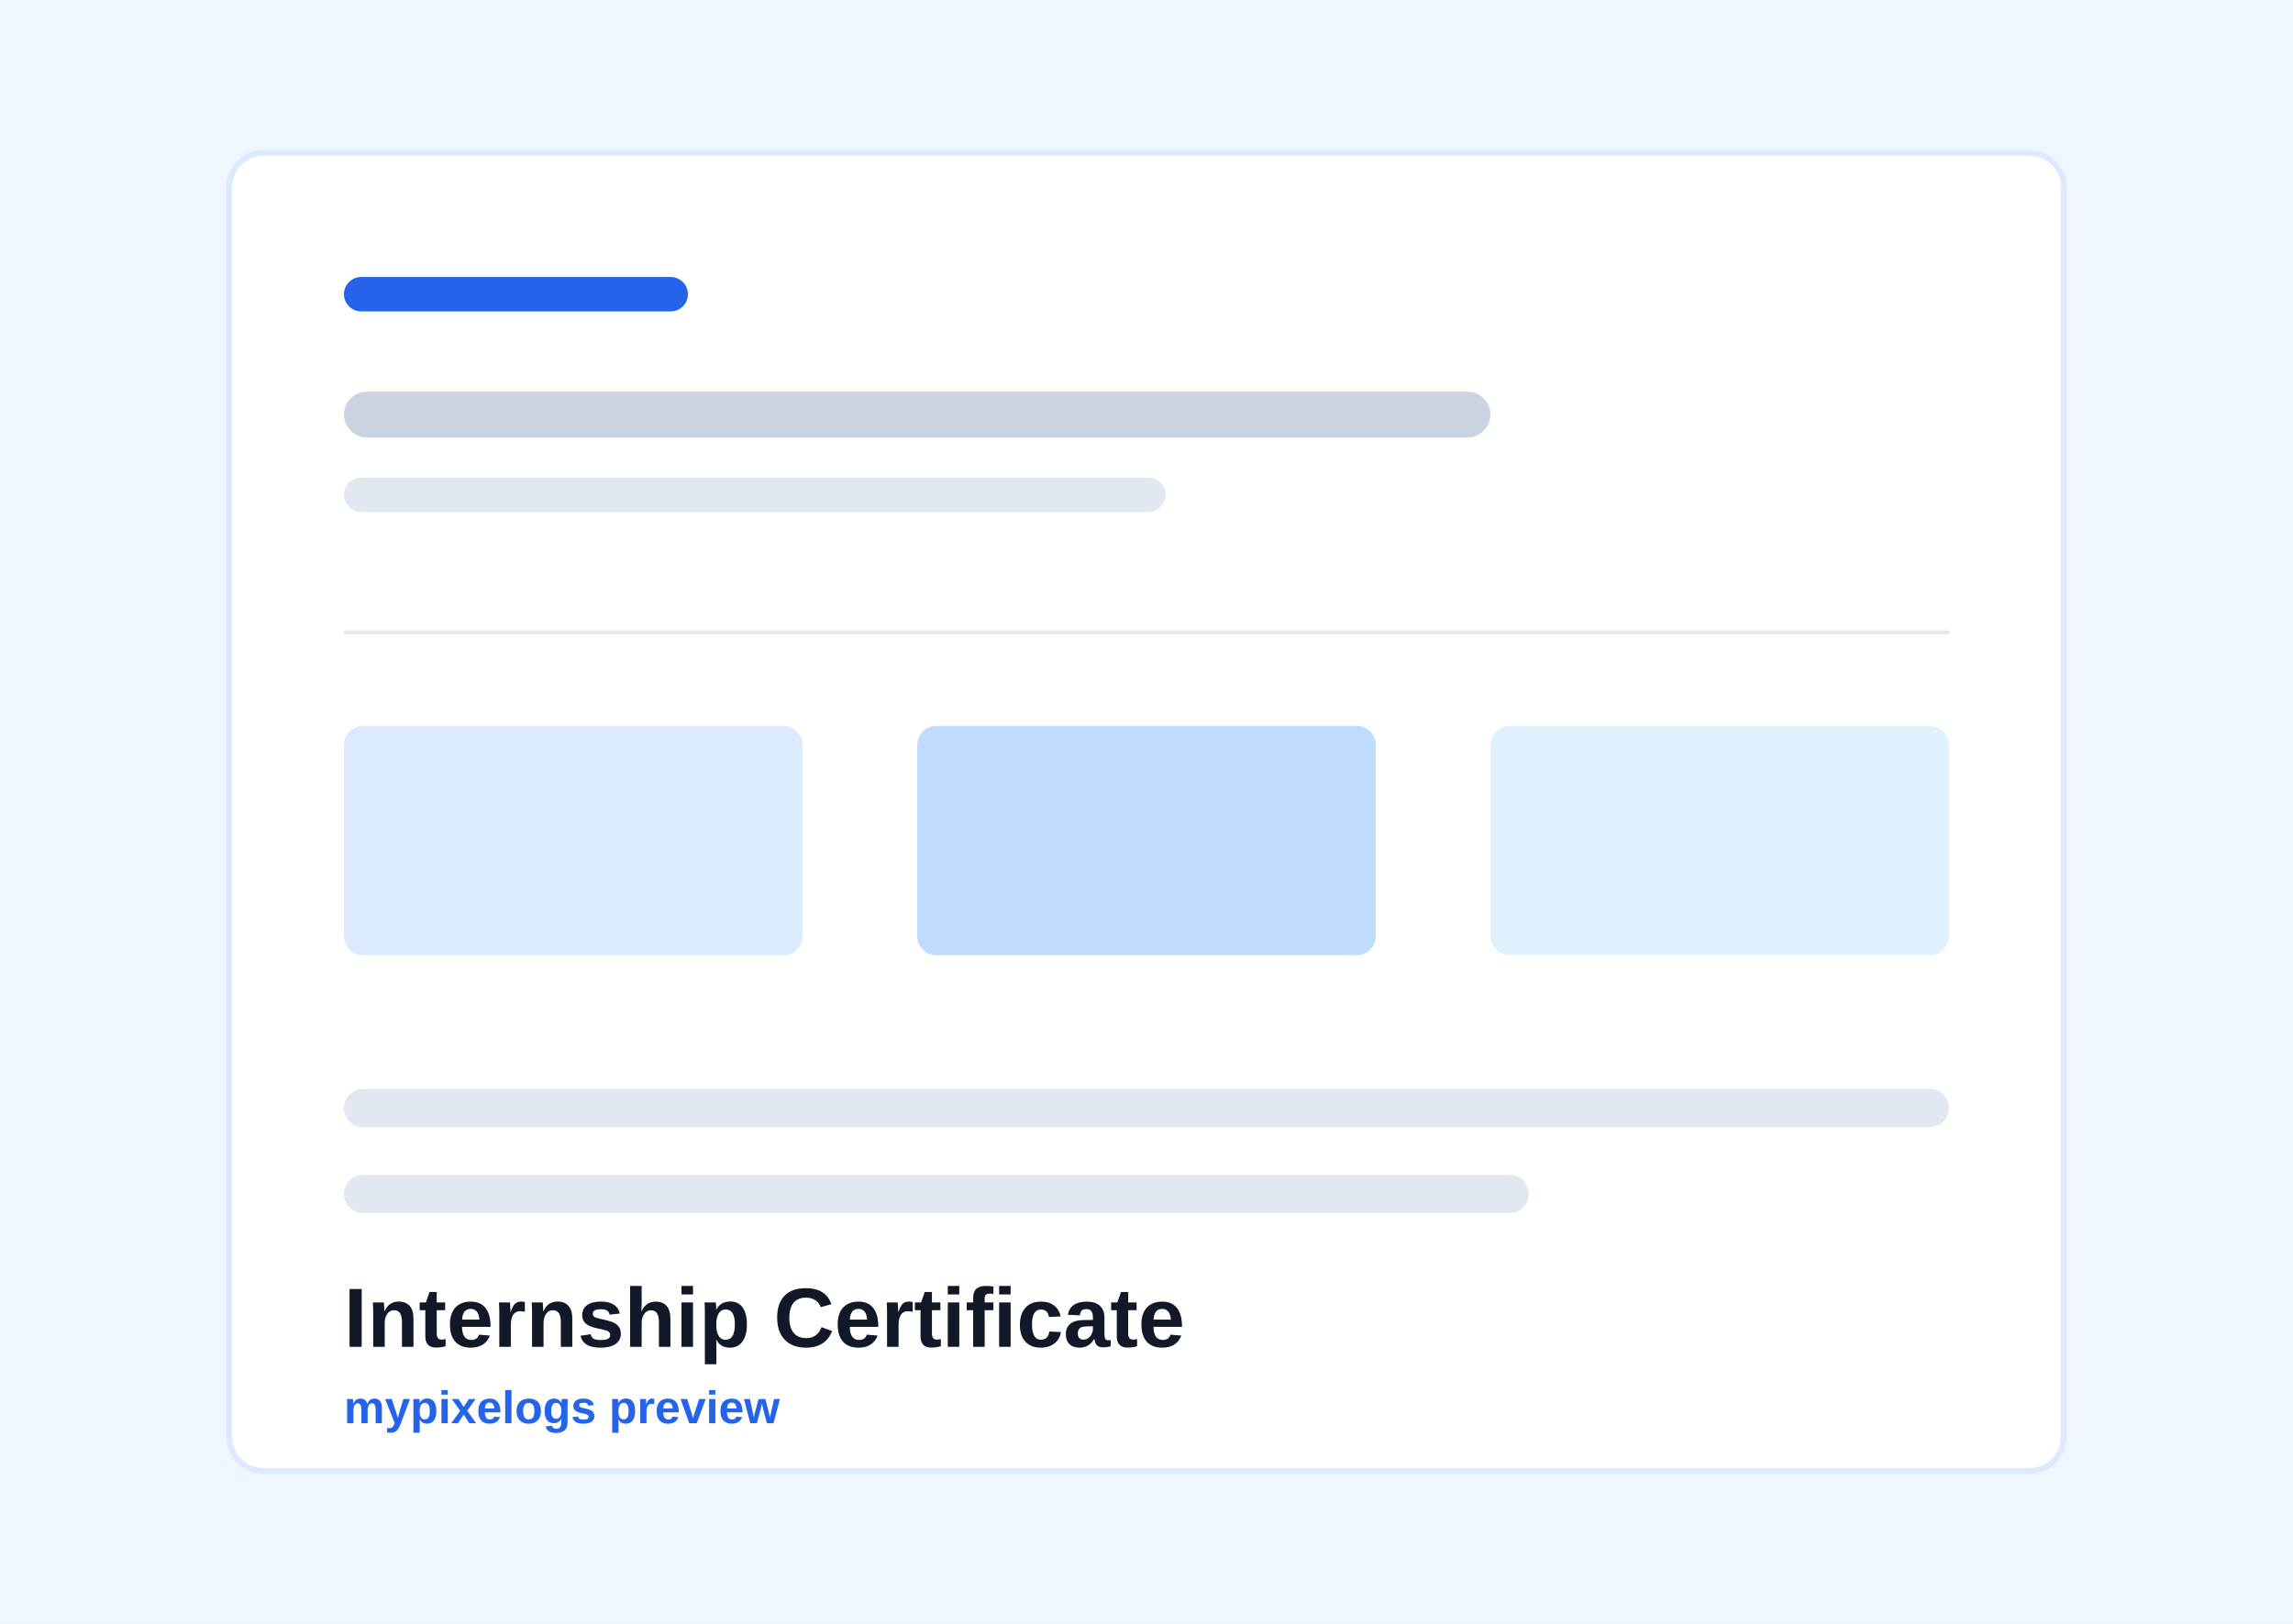
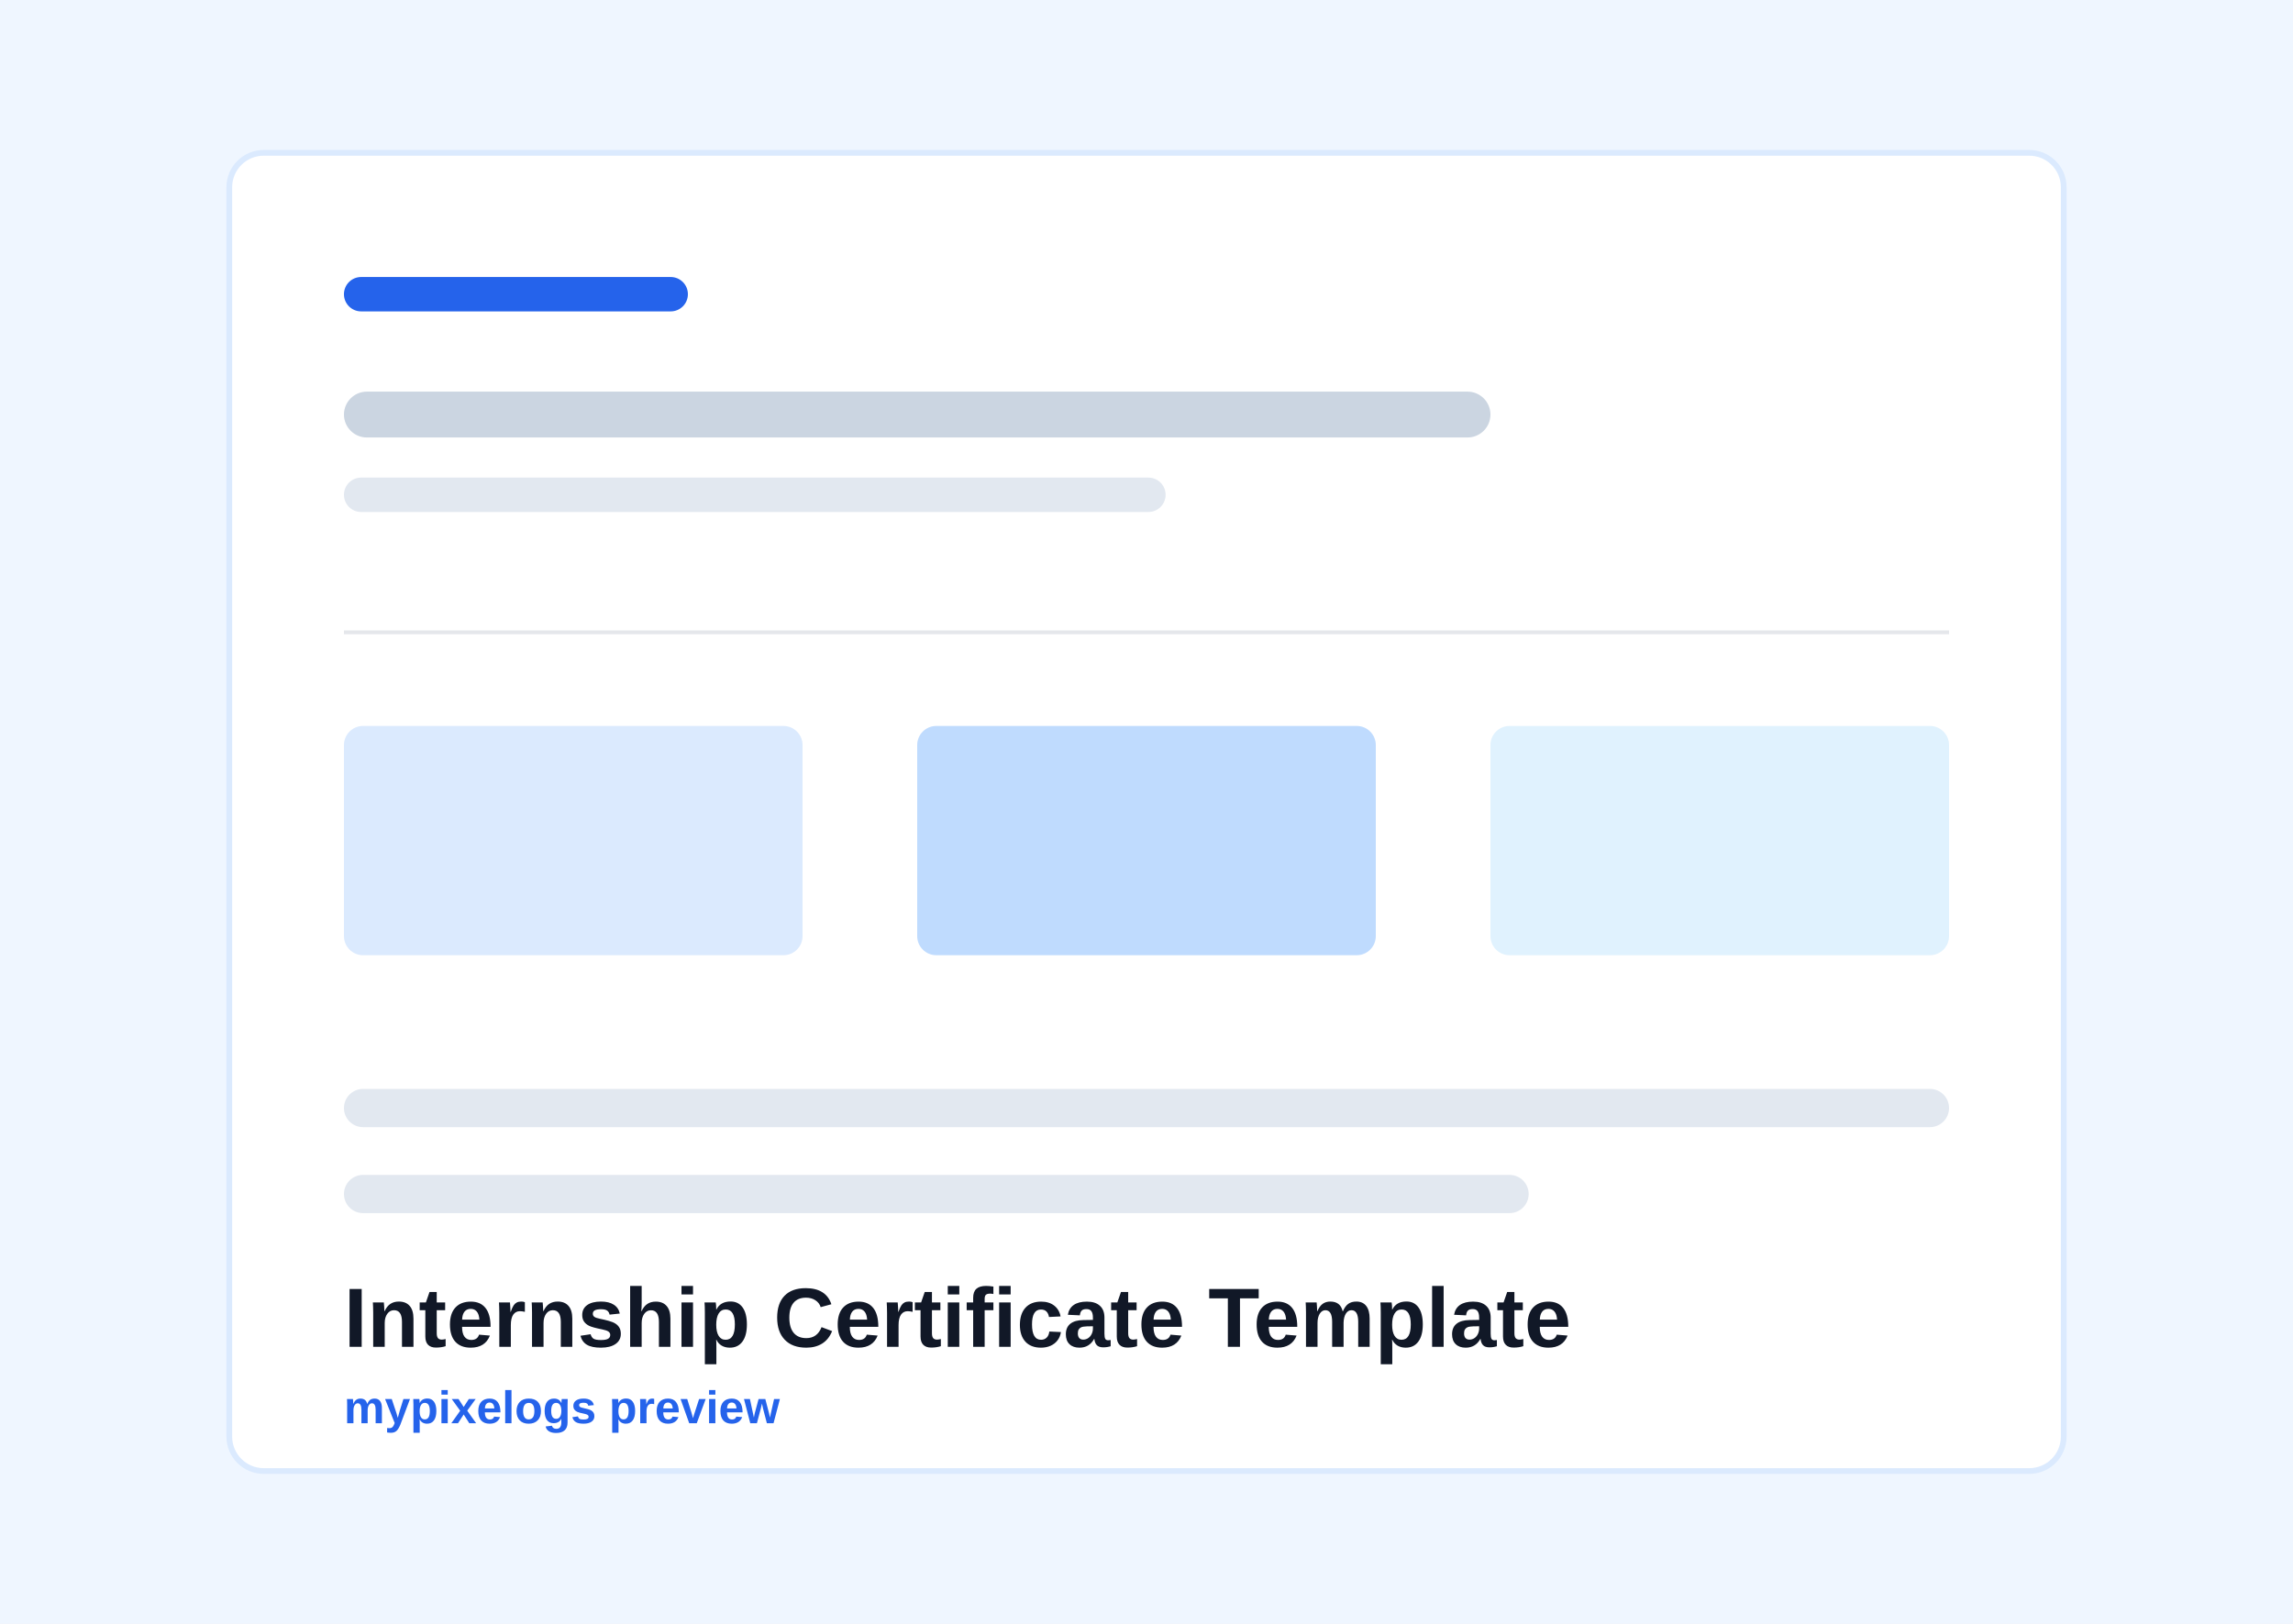
<svg xmlns="http://www.w3.org/2000/svg" width="1200" height="850" viewBox="0 0 1200 850">
  <rect width="1200" height="850" fill="#eff6ff" />
  <rect x="120" y="80" width="960" height="690" rx="18" fill="#ffffff" stroke="#dbeafe" stroke-width="3" />
  <rect x="180" y="145" width="180" height="18" rx="9" fill="#2563eb" />
  <rect x="180" y="205" width="600" height="24" rx="12" fill="#cbd5e1" />
  <rect x="180" y="250" width="430" height="18" rx="9" fill="#e2e8f0" />
  <rect x="180" y="330" width="840" height="2" fill="#e5e7eb" />
  <rect x="180" y="380" width="240" height="120" rx="10" fill="#dbeafe" />
  <rect x="480" y="380" width="240" height="120" rx="10" fill="#bfdbfe" />
  <rect x="780" y="380" width="240" height="120" rx="10" fill="#e0f2fe" />
  <rect x="180" y="570" width="840" height="20" rx="10" fill="#e2e8f0" />
  <rect x="180" y="615" width="620" height="20" rx="10" fill="#e2e8f0" />
-   <text x="180" y="705" fill="#111827" font-family="Arial, sans-serif" font-size="44" font-weight="700">Internship Certificate</text>
+   <text x="180" y="705" fill="#111827" font-family="Arial, sans-serif" font-size="44" font-weight="700">Internship Certificate Template</text>
  <text x="180" y="745" fill="#2563eb" font-family="Arial, sans-serif" font-size="24" font-weight="700">mypixelogs preview</text>
</svg>
